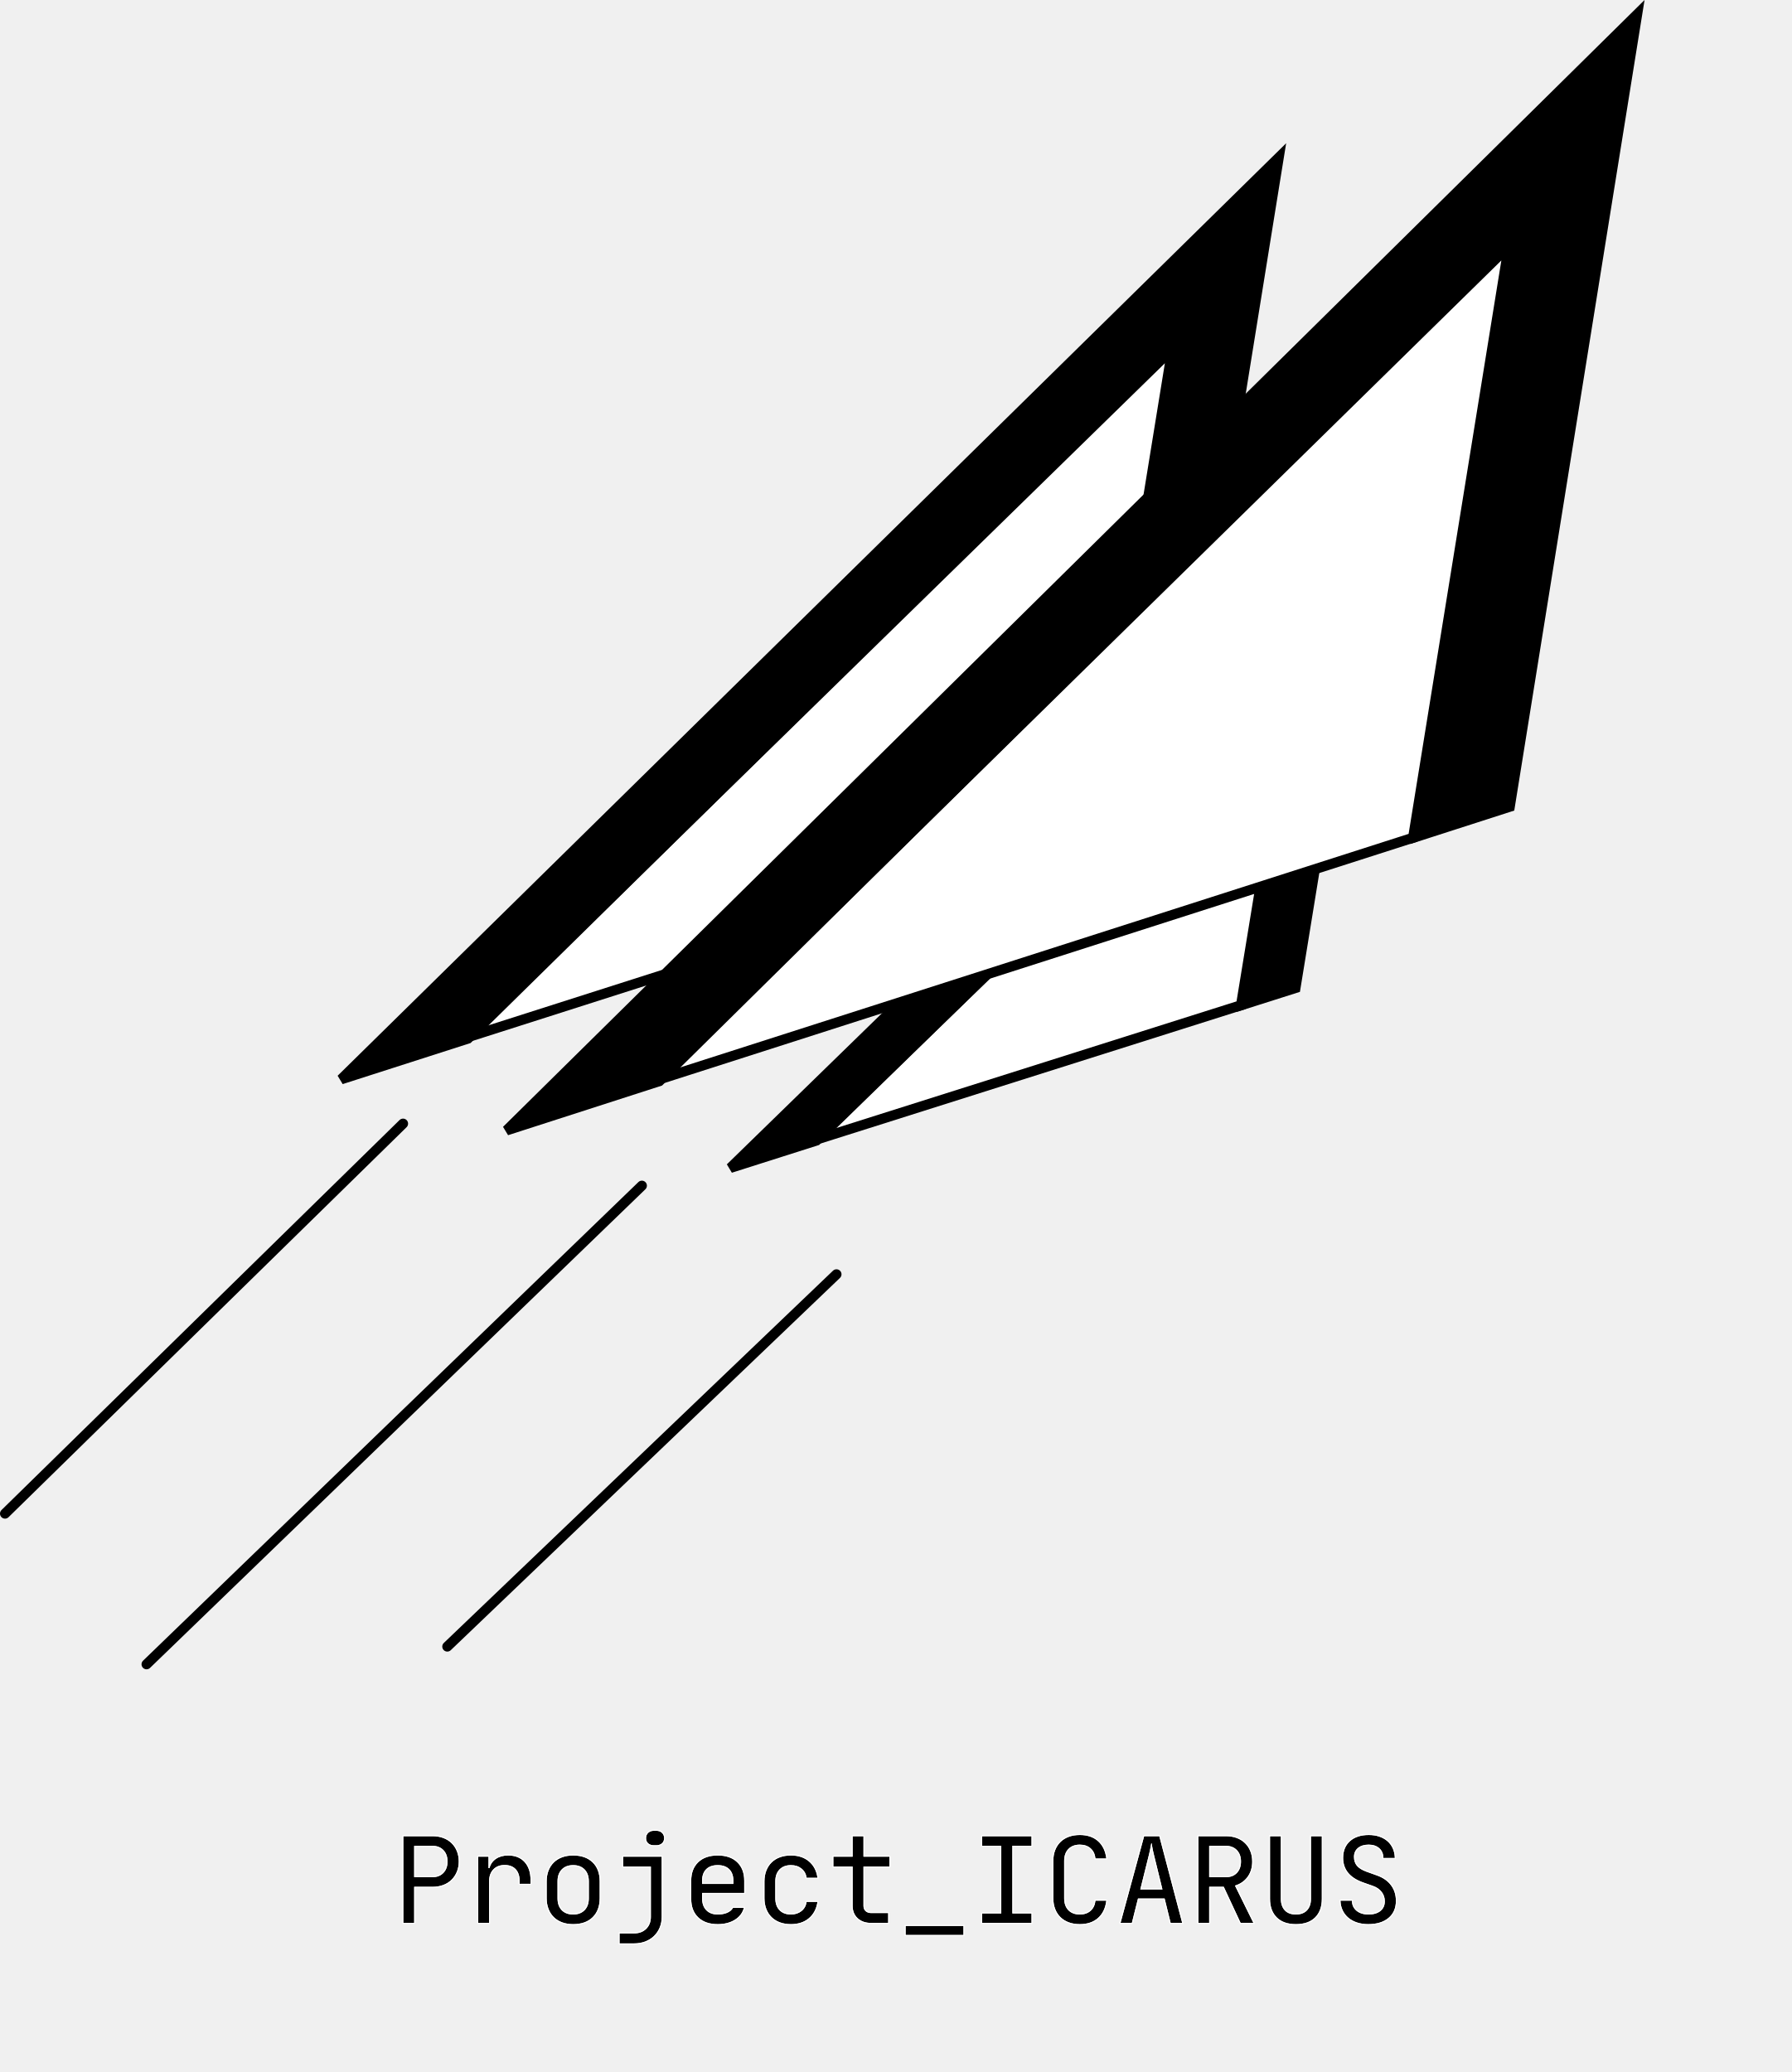
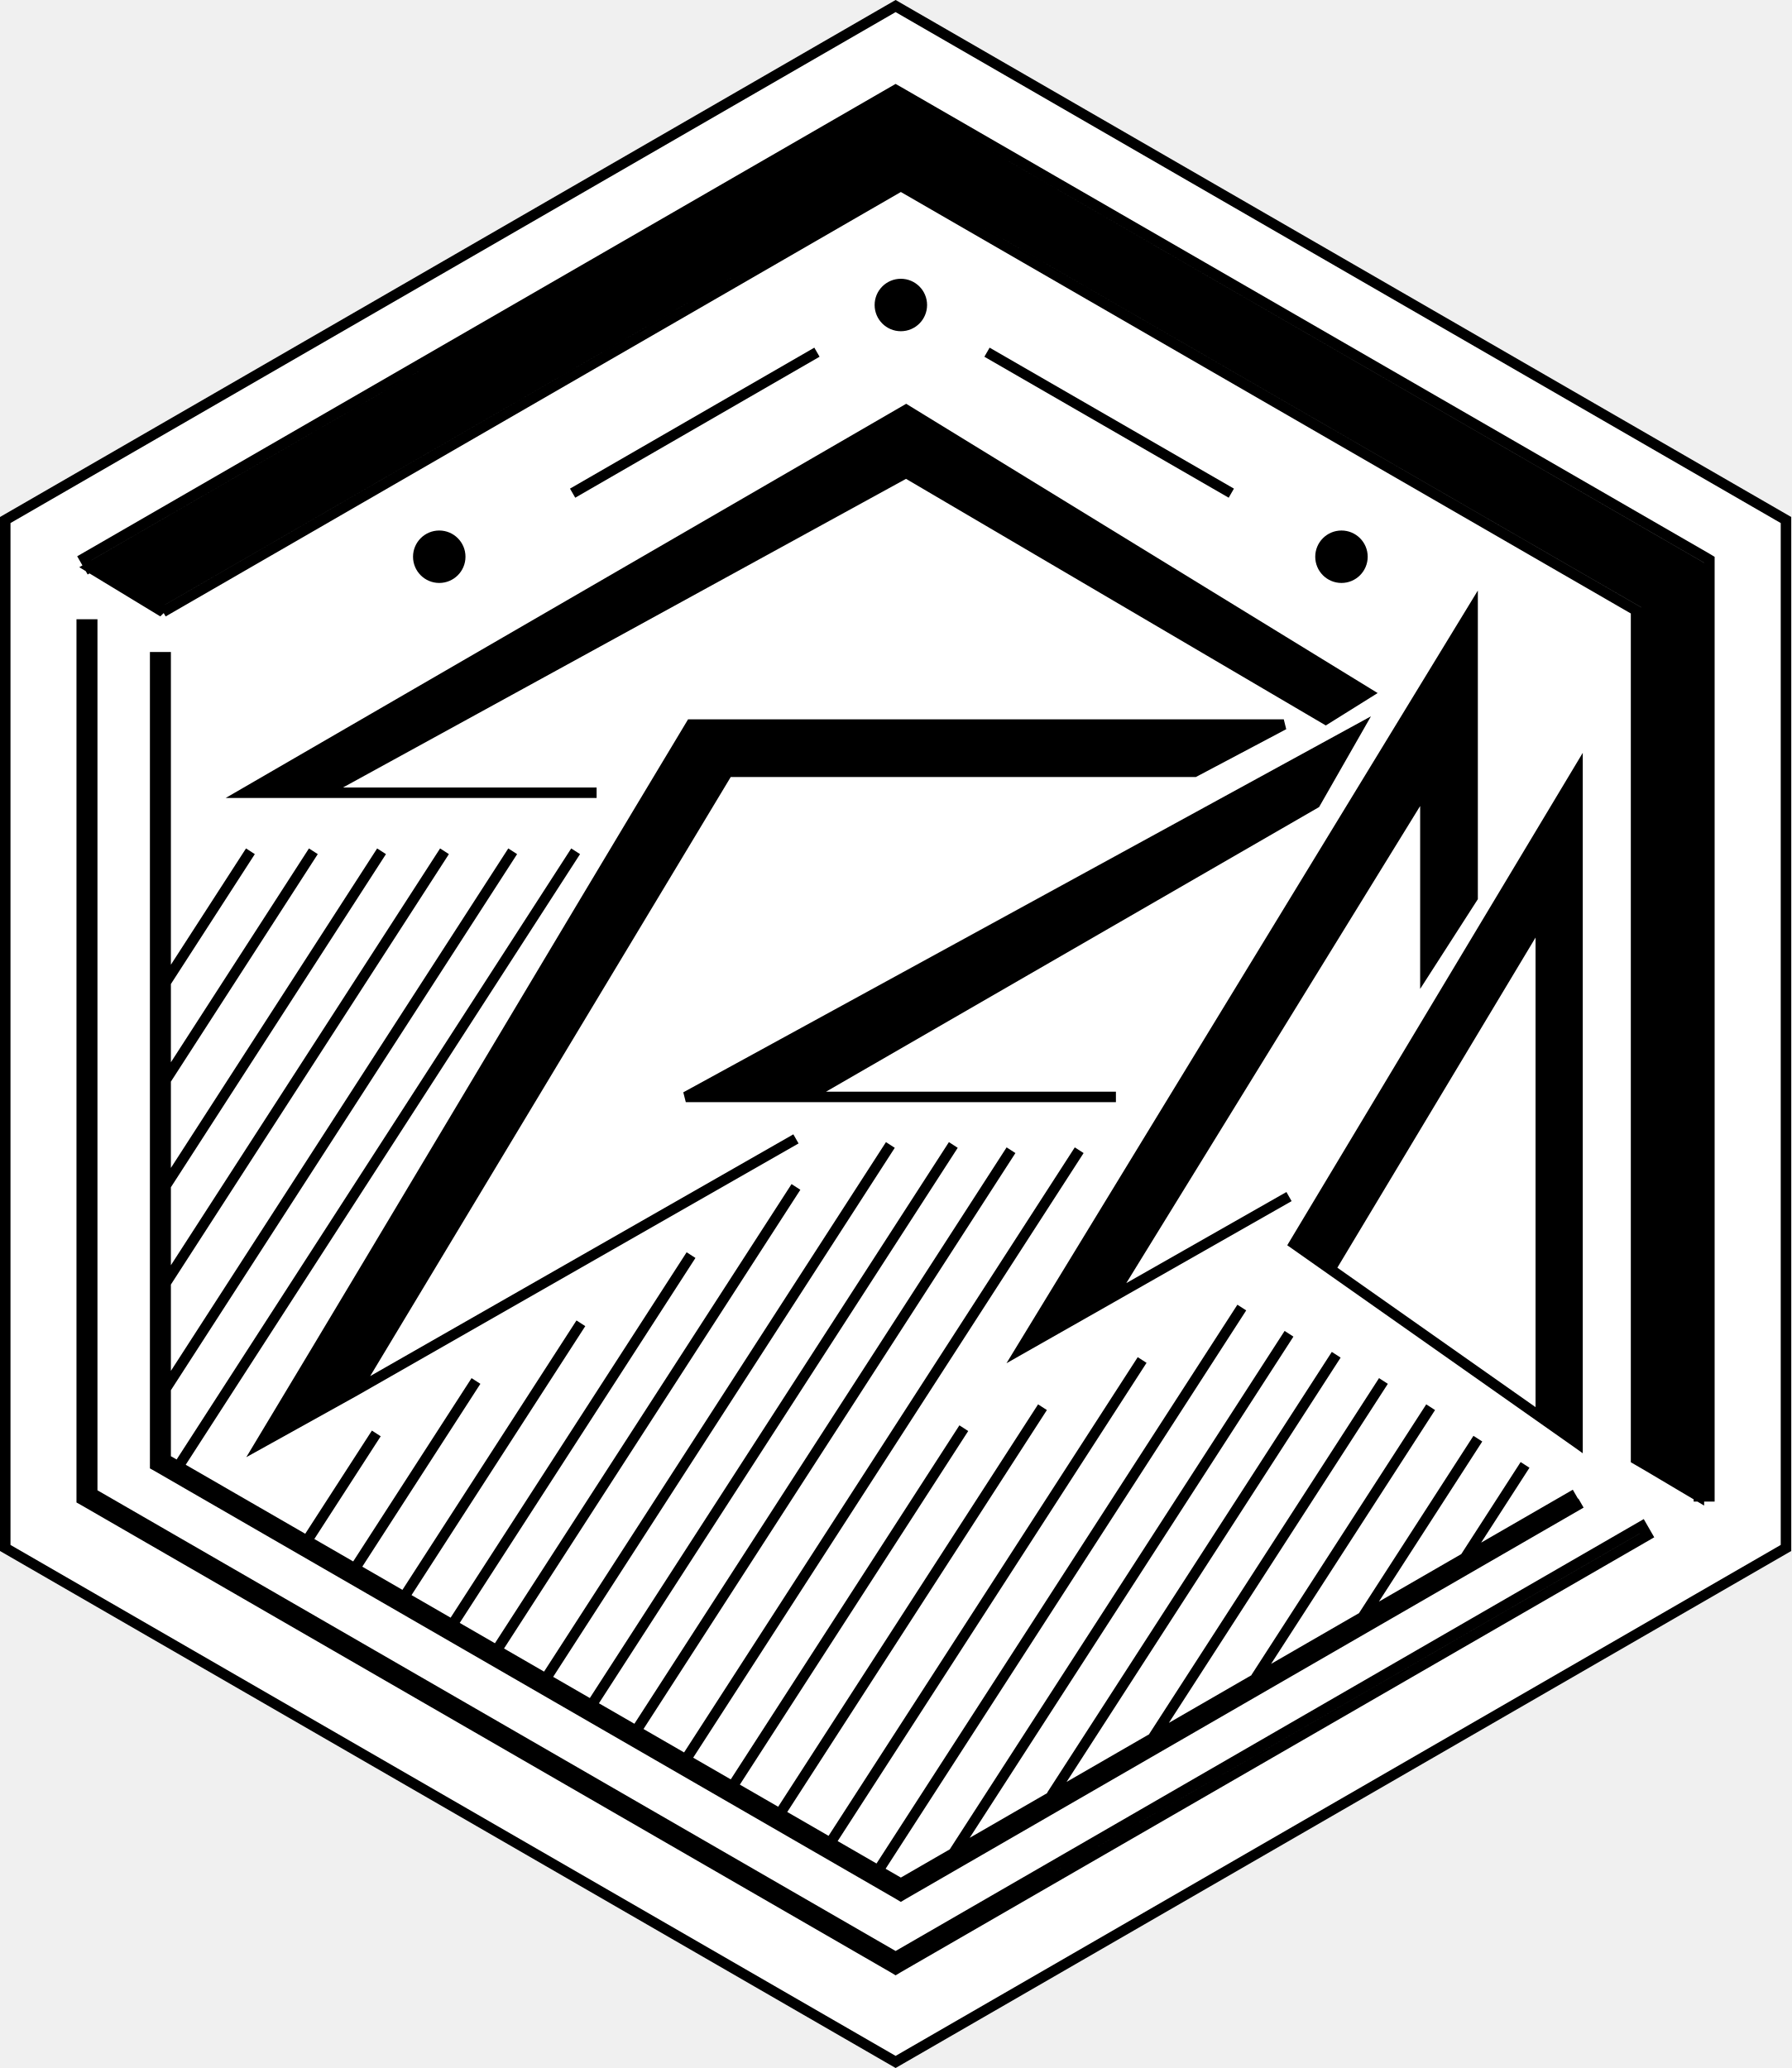
- <svg xmlns="http://www.w3.org/2000/svg" width="178.5" height="206.429" viewBox="0 0 178.5 206.429" fill="none">
-   <path stroke="rgba(0, 0, 0, 1)" stroke-width="1" stroke-linecap="round" d="M40.153 111.945L0.5 150.798">
- </path>
-   <path stroke="rgba(0, 0, 0, 1)" stroke-width="1" stroke-linecap="round" d="M63.945 118.126L14.599 165.809">
- </path>
-   <path stroke="rgba(0, 0, 0, 1)" stroke-width="1" stroke-linecap="round" d="M83.331 126.956L44.559 164.044">
- </path>
-   <path d="M108.878 83.444L116.782 34.77L46.629 103.325L108.878 83.444Z" stroke="rgba(0, 0, 0, 1)" stroke-width="1" fill="#FFFFFF">
- </path>
-   <path d="M116.868 80.895L127.391 15.695L33.985 107.53L46.613 103.475L115.538 35.707L117.131 34.146L116.766 36.349L109.18 83.36L116.868 80.895Z" stroke="rgba(0, 0, 0, 1)" stroke-width="1" fill-rule="evenodd" fill="#000000">
- </path>
-   <path d="M123.627 100.149L128.996 67.388L81.345 113.531L123.627 100.149Z" stroke="rgba(0, 0, 0, 1)" stroke-width="1" fill="#FFFFFF">
- </path>
-   <path d="M129.056 98.433L136.203 54.548L72.758 116.36L81.335 113.631L128.152 68.018L129.234 66.968L128.986 68.45L123.834 100.092L129.056 98.433Z" stroke="rgba(0, 0, 0, 1)" stroke-width="1" fill-rule="evenodd" fill="#000000">
- </path>
-   <path d="M140.771 83.459L150.302 24.525L65.708 107.53L140.771 83.459Z" stroke="rgba(0, 0, 0, 1)" stroke-width="1" fill="#FFFFFF">
- </path>
-   <path d="M150.406 80.372L163.095 1.429L50.462 112.621L65.689 107.711L148.802 25.66L150.723 23.77L150.283 26.437L141.136 83.357L150.406 80.372Z" stroke="rgba(0, 0, 0, 1)" stroke-width="1" fill-rule="evenodd" fill="#000000">
- </path>
-   <g>
-     <path fill="#000000" d="M43.096 182.938Q43.684 182.938 44.164 183.118Q44.644 183.298 44.986 183.634Q45.328 183.97 45.514 184.432Q45.7 184.894 45.7 185.458Q45.7 186.022 45.508 186.484Q45.316 186.946 44.974 187.282Q44.632 187.618 44.152 187.798Q43.672 187.978 43.096 187.978L41.26 187.978L41.26 191.578L40.18 191.578L40.18 182.938L43.096 182.938ZM41.26 187.018L43.096 187.018Q43.768 187.018 44.176 186.592Q44.584 186.166 44.584 185.458Q44.584 184.75 44.176 184.324Q43.768 183.898 43.096 183.898L41.26 183.898L41.26 187.018ZM48.664 184.978L48.664 186.118L48.76 186.118Q48.916 185.53 49.408 185.194Q49.9 184.858 50.62 184.858Q51.664 184.858 52.258 185.512Q52.852 186.166 52.852 187.306L52.852 187.678L51.772 187.678L51.772 187.438Q51.772 186.658 51.382 186.232Q50.992 185.806 50.272 185.806Q49.564 185.806 49.144 186.244Q48.724 186.682 48.724 187.438L48.724 191.578L47.644 191.578L47.644 184.978L48.664 184.978ZM57.1 191.698Q56.488 191.698 56.002 191.518Q55.516 191.338 55.174 191.002Q54.832 190.666 54.646 190.186Q54.46 189.706 54.46 189.118L54.46 187.438Q54.46 186.838 54.646 186.364Q54.832 185.89 55.174 185.554Q55.516 185.218 56.002 185.038Q56.488 184.858 57.1 184.858Q58.324 184.858 59.032 185.542Q59.74 186.226 59.74 187.426L59.74 189.118Q59.74 190.318 59.038 191.008Q58.336 191.698 57.1 191.698ZM55.54 189.118Q55.54 189.874 55.954 190.306Q56.368 190.738 57.1 190.738Q57.82 190.738 58.24 190.306Q58.66 189.874 58.66 189.118L58.66 187.438Q58.66 186.682 58.24 186.25Q57.82 185.818 57.1 185.818Q56.38 185.818 55.96 186.25Q55.54 186.682 55.54 187.438L55.54 189.118ZM61.72 192.622L63.16 192.622Q63.916 192.622 64.378 192.166Q64.84 191.71 64.84 190.978L64.84 185.962L62.08 185.962L62.08 184.978L65.92 184.978L65.92 190.978Q65.92 191.554 65.716 192.04Q65.512 192.526 65.146 192.88Q64.78 193.234 64.276 193.426Q63.772 193.618 63.16 193.618L61.72 193.618L61.72 192.622ZM64.36 183.13Q64.36 182.806 64.576 182.602Q64.792 182.398 65.14 182.398L65.38 182.398Q65.728 182.398 65.944 182.602Q66.16 182.806 66.16 183.13Q66.16 183.454 65.944 183.646Q65.728 183.838 65.38 183.838L65.14 183.838Q64.792 183.838 64.576 183.652Q64.36 183.466 64.36 183.13ZM68.86 187.378Q68.86 186.202 69.562 185.53Q70.264 184.858 71.5 184.858Q72.736 184.858 73.438 185.53Q74.14 186.202 74.14 187.378L74.14 188.59L69.94 188.59L69.94 189.118Q69.94 189.874 70.354 190.306Q70.768 190.738 71.5 190.738Q72.04 190.738 72.436 190.57Q72.832 190.402 73.024 190.078L74.104 190.078Q73.9 190.834 73.198 191.266Q72.496 191.698 71.5 191.698Q70.264 191.698 69.562 191.026Q68.86 190.354 68.86 189.178L68.86 187.378ZM69.94 187.69L73.06 187.69L73.06 187.378Q73.06 186.634 72.652 186.226Q72.244 185.818 71.5 185.818Q70.756 185.818 70.348 186.226Q69.94 186.634 69.94 187.378L69.94 187.69ZM78.796 191.698Q78.184 191.698 77.698 191.518Q77.212 191.338 76.87 191.002Q76.528 190.666 76.342 190.186Q76.156 189.706 76.156 189.118L76.156 187.438Q76.156 186.85 76.342 186.37Q76.528 185.89 76.87 185.554Q77.212 185.218 77.698 185.038Q78.184 184.858 78.796 184.858Q79.888 184.858 80.59 185.452Q81.292 186.046 81.436 187.078L80.356 187.078Q80.272 186.502 79.846 186.16Q79.42 185.818 78.796 185.818Q78.076 185.818 77.656 186.25Q77.236 186.682 77.236 187.438L77.236 189.118Q77.236 189.874 77.65 190.306Q78.064 190.738 78.796 190.738Q79.42 190.738 79.846 190.396Q80.272 190.054 80.356 189.478L81.436 189.478Q81.28 190.522 80.578 191.11Q79.876 191.698 78.796 191.698ZM83.02 184.978L84.94 184.978L84.94 182.938L86.02 182.938L86.02 184.978L88.6 184.978L88.6 185.962L86.02 185.962L86.02 189.874Q86.02 190.21 86.23 190.402Q86.44 190.594 86.8 190.594L88.48 190.594L88.48 191.578L86.8 191.578Q85.948 191.578 85.444 191.11Q84.94 190.642 84.94 189.874L84.94 185.962L83.02 185.962L83.02 184.978ZM90.22 191.878L95.98 191.878L95.98 192.778L90.22 192.778L90.22 191.878ZM99.748 190.63L99.748 183.886L97.84 183.886L97.84 182.938L102.76 182.938L102.76 183.886L100.852 183.886L100.852 190.63L102.76 190.63L102.76 191.578L97.84 191.578L97.84 190.63L99.748 190.63ZM107.572 191.698Q106.96 191.698 106.474 191.518Q105.988 191.338 105.646 191.002Q105.304 190.666 105.118 190.186Q104.932 189.706 104.932 189.118L104.932 185.398Q104.932 184.81 105.118 184.33Q105.304 183.85 105.646 183.514Q105.988 183.178 106.474 182.998Q106.96 182.818 107.572 182.818Q108.7 182.818 109.39 183.436Q110.08 184.054 110.212 185.158L109.132 185.158Q109.06 184.51 108.646 184.144Q108.232 183.778 107.572 183.778Q106.852 183.778 106.432 184.21Q106.012 184.642 106.012 185.398L106.012 189.118Q106.012 189.874 106.426 190.306Q106.84 190.738 107.572 190.738Q108.232 190.738 108.646 190.372Q109.06 190.006 109.132 189.358L110.212 189.358Q110.08 190.462 109.39 191.08Q108.7 191.698 107.572 191.698ZM113.98 182.938L115.492 182.938L117.772 191.578L116.62 191.578L116.02 189.142L113.368 189.142L112.756 191.578L111.628 191.578L113.98 182.938ZM115.804 188.242L114.964 184.822Q114.904 184.57 114.856 184.36Q114.808 184.15 114.784 183.982Q114.76 183.802 114.736 183.658L114.688 183.658Q114.664 183.802 114.628 183.982Q114.604 184.15 114.556 184.36Q114.508 184.57 114.448 184.822L113.596 188.242L115.804 188.242ZM119.38 182.938L122.14 182.938Q122.728 182.938 123.208 183.118Q123.688 183.298 124.03 183.634Q124.372 183.97 124.558 184.432Q124.744 184.894 124.744 185.458Q124.744 186.358 124.282 186.988Q123.82 187.618 123.028 187.858L124.864 191.578L123.592 191.578L121.912 187.978L120.46 187.978L120.46 191.578L119.38 191.578L119.38 182.938ZM120.46 187.018L122.14 187.018Q122.824 187.018 123.226 186.592Q123.628 186.166 123.628 185.458Q123.628 184.75 123.22 184.324Q122.812 183.898 122.14 183.898L120.46 183.898L120.46 187.018ZM129.1 191.698Q127.864 191.698 127.192 191.026Q126.52 190.354 126.52 189.178L126.52 182.938L127.6 182.938L127.6 189.178Q127.6 189.898 127.984 190.318Q128.368 190.738 129.1 190.738Q129.82 190.738 130.21 190.318Q130.6 189.898 130.6 189.178L130.6 182.938L131.68 182.938L131.68 189.178Q131.68 190.366 131.008 191.032Q130.336 191.698 129.1 191.698ZM133.54 189.358L134.68 189.358Q134.68 189.982 135.13 190.36Q135.58 190.738 136.324 190.738Q137.092 190.738 137.524 190.384Q137.956 190.03 137.956 189.418Q137.956 188.89 137.644 188.488Q137.332 188.086 136.792 187.894L135.772 187.534Q133.804 186.826 133.804 185.098Q133.804 184.042 134.488 183.43Q135.172 182.818 136.36 182.818Q136.936 182.818 137.41 182.98Q137.884 183.142 138.226 183.442Q138.568 183.742 138.754 184.168Q138.94 184.594 138.952 185.11L137.812 185.11Q137.812 184.498 137.41 184.138Q137.008 183.778 136.348 183.778Q135.676 183.778 135.28 184.108Q134.884 184.438 134.884 185.002Q134.884 185.53 135.172 185.878Q135.46 186.226 136.108 186.466L137.176 186.85Q138.088 187.174 138.574 187.828Q139.06 188.482 139.06 189.382Q139.06 190.462 138.322 191.08Q137.584 191.698 136.3 191.698Q135.688 191.698 135.184 191.53Q134.68 191.362 134.32 191.056Q133.96 190.75 133.756 190.318Q133.552 189.886 133.54 189.358Z">
- </path>
-     <path fill-rule="evenodd" fill="rgba(255, 255, 255, 1)" d="M65.14,182.298h0.24c0.259,0 0.469,0.077 0.633,0.231c0.165,0.156 0.247,0.356 0.247,0.601c0,0.246 -0.083,0.443 -0.249,0.59c-0.163,0.145 -0.373,0.218 -0.63,0.218h-0.24c-0.257,0 -0.466,-0.07 -0.629,-0.211c-0.167,-0.144 -0.251,-0.343 -0.251,-0.597c0,-0.245 0.082,-0.445 0.247,-0.601c0.163,-0.154 0.374,-0.231 0.633,-0.231zM64.576,182.602c-0.144,0.136 -0.216,0.312 -0.216,0.528c0,0.224 0.072,0.398 0.216,0.522c0.144,0.124 0.332,0.186 0.564,0.186h0.24c0.232,0 0.42,-0.064 0.564,-0.192c0.144,-0.128 0.216,-0.3 0.216,-0.516c0,-0.216 -0.072,-0.392 -0.216,-0.528c-0.144,-0.136 -0.332,-0.204 -0.564,-0.204h-0.24c-0.232,0 -0.42,0.068 -0.564,0.204zM105.576,191.073c-0.238,-0.234 -0.422,-0.518 -0.551,-0.851c-0.129,-0.332 -0.193,-0.7 -0.193,-1.104v-3.72c0,-0.405 0.064,-0.773 0.193,-1.104c0.129,-0.334 0.313,-0.618 0.551,-0.852c0.238,-0.234 0.526,-0.413 0.863,-0.538c0.335,-0.124 0.713,-0.186 1.133,-0.186c0.777,0 1.406,0.214 1.885,0.643c0.479,0.429 0.763,1.024 0.854,1.785l0.014,0.112h-1.283l-0.009,-0.089c-0.045,-0.407 -0.196,-0.723 -0.453,-0.95c-0.257,-0.227 -0.593,-0.341 -1.008,-0.341c-0.452,0 -0.808,0.134 -1.068,0.401c-0.261,0.269 -0.392,0.642 -0.392,1.119v3.72c0,0.477 0.129,0.849 0.386,1.118c0.257,0.268 0.615,0.402 1.074,0.402c0.415,0 0.751,-0.114 1.008,-0.341c0.257,-0.227 0.408,-0.544 0.453,-0.95l0.009,-0.089h1.283l-0.014,0.112c-0.091,0.761 -0.375,1.355 -0.854,1.784c-0.479,0.429 -1.108,0.644 -1.885,0.644c-0.42,0 -0.798,-0.062 -1.133,-0.187c-0.337,-0.125 -0.625,-0.304 -0.863,-0.538zM134.78,189.358c0,0.385 0.138,0.693 0.414,0.925c0.281,0.237 0.658,0.355 1.13,0.355c0.488,0 0.867,-0.111 1.137,-0.332c0.263,-0.216 0.395,-0.512 0.395,-0.888c0,-0.329 -0.097,-0.619 -0.291,-0.869c-0.196,-0.253 -0.465,-0.44 -0.807,-0.561l-1.019,-0.36c-1.357,-0.488 -2.035,-1.331 -2.035,-2.53c0,-0.734 0.239,-1.315 0.717,-1.743c0.475,-0.425 1.122,-0.637 1.939,-0.637c0.395,0 0.756,0.056 1.082,0.167c0.329,0.112 0.612,0.272 0.85,0.481c0.239,0.21 0.424,0.464 0.554,0.762c0.129,0.296 0.198,0.622 0.206,0.979l0.002,0.103h-1.342v-0.1c0,-0.379 -0.123,-0.678 -0.369,-0.898c-0.249,-0.223 -0.58,-0.334 -0.995,-0.334c-0.424,0 -0.759,0.102 -1.004,0.306c-0.24,0.2 -0.36,0.473 -0.36,0.818c0,0.328 0.088,0.599 0.265,0.812c0.181,0.218 0.479,0.404 0.894,0.558l1.067,0.384c0.627,0.223 1.108,0.56 1.444,1.012c0.337,0.454 0.506,0.992 0.506,1.614c0,0.751 -0.258,1.342 -0.774,1.774c-0.511,0.428 -1.206,0.642 -2.086,0.642c-0.419,0 -0.801,-0.058 -1.148,-0.173c-0.348,-0.117 -0.647,-0.281 -0.897,-0.493c-0.251,-0.213 -0.447,-0.471 -0.589,-0.772c-0.143,-0.301 -0.218,-0.634 -0.226,-1l-0.002,-0.102h1.342zM106.474,191.518c0.324,0.12 0.69,0.18 1.098,0.18c0.752,0 1.358,-0.206 1.818,-0.618c0.439,-0.393 0.708,-0.934 0.809,-1.622c0.005,-0.033 0.009,-0.067 0.013,-0.1h-1.08c-0.048,0.432 -0.21,0.77 -0.486,1.014c-0.276,0.244 -0.634,0.366 -1.074,0.366c-0.488,0 -0.87,-0.144 -1.146,-0.432c-0.276,-0.288 -0.414,-0.684 -0.414,-1.188v-3.72c0,-0.504 0.14,-0.9 0.42,-1.188c0.28,-0.288 0.66,-0.432 1.14,-0.432c0.44,0 0.798,0.122 1.074,0.366c0.276,0.244 0.438,0.582 0.486,1.014h1.08c-0.004,-0.034 -0.008,-0.067 -0.013,-0.1c-0.101,-0.689 -0.37,-1.229 -0.809,-1.622c-0.46,-0.412 -1.066,-0.618 -1.818,-0.618c-0.408,0 -0.774,0.06 -1.098,0.18c-0.324,0.12 -0.6,0.292 -0.828,0.516c-0.228,0.224 -0.404,0.496 -0.528,0.816c-0.124,0.32 -0.186,0.676 -0.186,1.068v3.72c0,0.392 0.062,0.748 0.186,1.068c0.124,0.32 0.3,0.592 0.528,0.816c0.228,0.224 0.504,0.396 0.828,0.516zM133.64,189.358h-0.1c0.001,0.033 0.002,0.067 0.004,0.1c0.018,0.313 0.089,0.599 0.212,0.86c0.136,0.288 0.324,0.534 0.564,0.738c0.24,0.204 0.528,0.362 0.864,0.474c0.336,0.112 0.708,0.168 1.116,0.168c0.856,0 1.53,-0.206 2.022,-0.618c0.492,-0.412 0.738,-0.978 0.738,-1.698c0,-0.6 -0.162,-1.118 -0.486,-1.554c-0.324,-0.436 -0.79,-0.762 -1.398,-0.978l-1.068,-0.384c-0.432,-0.16 -0.744,-0.356 -0.936,-0.588c-0.192,-0.232 -0.288,-0.524 -0.288,-0.876c0,-0.376 0.132,-0.674 0.396,-0.894c0.264,-0.22 0.62,-0.33 1.068,-0.33c0.44,0 0.794,0.12 1.062,0.36c0.268,0.24 0.402,0.564 0.402,0.972h1.14c-0.001,-0.034 -0.002,-0.067 -0.004,-0.1c-0.017,-0.305 -0.082,-0.586 -0.194,-0.842c-0.124,-0.284 -0.3,-0.526 -0.528,-0.726c-0.228,-0.2 -0.5,-0.354 -0.816,-0.462c-0.316,-0.108 -0.666,-0.162 -1.05,-0.162c-0.792,0 -1.416,0.204 -1.872,0.612c-0.456,0.408 -0.684,0.964 -0.684,1.668c0,1.152 0.656,1.964 1.968,2.436l1.02,0.36c0.36,0.128 0.644,0.326 0.852,0.594c0.208,0.268 0.312,0.578 0.312,0.93c0,0.408 -0.144,0.73 -0.432,0.966c-0.288,0.236 -0.688,0.354 -1.2,0.354c-0.496,0 -0.894,-0.126 -1.194,-0.378c-0.3,-0.252 -0.45,-0.586 -0.45,-1.002zM45.056,183.562c0.238,0.234 0.421,0.511 0.551,0.832c0.129,0.32 0.193,0.675 0.193,1.064c0,0.389 -0.067,0.744 -0.2,1.064c-0.133,0.321 -0.319,0.598 -0.556,0.831c-0.238,0.234 -0.524,0.413 -0.857,0.538c-0.331,0.125 -0.695,0.187 -1.091,0.187h-1.736v3.6h-1.28v-8.84h3.016c0.404,0 0.772,0.062 1.103,0.186c0.333,0.125 0.619,0.304 0.857,0.538zM41.36,187.978h1.736c0.384,0 0.736,-0.06 1.056,-0.18c0.32,-0.12 0.594,-0.292 0.822,-0.516c0.228,-0.224 0.406,-0.49 0.534,-0.798c0.128,-0.308 0.192,-0.65 0.192,-1.026c0,-0.376 -0.062,-0.718 -0.186,-1.026c-0.124,-0.308 -0.3,-0.574 -0.528,-0.798c-0.228,-0.224 -0.502,-0.396 -0.822,-0.516c-0.32,-0.12 -0.676,-0.18 -1.068,-0.18h-2.916v8.64h1.08v-3.6zM84.84,182.838h1.28v2.04h2.58v1.184h-2.58v3.812c0,0.195 0.059,0.346 0.177,0.454c0.121,0.111 0.288,0.166 0.502,0.166h1.78v1.184h-1.78c-0.594,0 -1.069,-0.165 -1.424,-0.495c-0.357,-0.332 -0.536,-0.768 -0.536,-1.309v-3.812h-1.92v-1.184h1.92zM84.94,184.878v0.1h-1.92v0.984h1.92v3.912c0,0.512 0.168,0.924 0.504,1.236c0.336,0.312 0.788,0.468 1.356,0.468h1.68v-0.984h-1.68c-0.24,0 -0.43,-0.064 -0.57,-0.192c-0.14,-0.128 -0.21,-0.304 -0.21,-0.528v-3.912h2.58v-0.984h-2.58v-2.04h-1.08zM97.74,183.986v-1.148h5.12v1.148h-1.908v6.544h1.908v1.148h-5.12v-1.148h1.908v-6.544zM99.648,183.886h0.1v6.744h-1.908v0.948h4.92v-0.948h-1.908v-6.744h1.908v-0.948h-4.92v0.948zM117.902,191.678h-1.36l-0.6,-2.436h-2.496l-0.612,2.436h-1.337l2.407,-8.84h1.665zM116.02,189.142l0.6,2.436h1.152l-0.026,-0.1l-2.254,-8.54h-1.512l-2.325,8.54l-0.027,0.1h1.128l0.612,-2.436zM123.243,183.024c0.333,0.125 0.619,0.304 0.857,0.538c0.238,0.234 0.422,0.511 0.551,0.832c0.129,0.32 0.193,0.675 0.193,1.064c0,0.621 -0.16,1.151 -0.481,1.589c-0.299,0.407 -0.697,0.697 -1.194,0.87l1.856,3.761h-1.497l-1.68,-3.6h-1.288v3.6h-1.28v-8.84h2.86c0.404,0 0.772,0.062 1.103,0.186zM123.073,187.949l-0.045,-0.091c0.033,-0.01 0.065,-0.02 0.096,-0.031c0.483,-0.165 0.869,-0.445 1.158,-0.839c0.308,-0.42 0.462,-0.93 0.462,-1.53c0,-0.376 -0.062,-0.718 -0.186,-1.026c-0.124,-0.308 -0.3,-0.574 -0.528,-0.798c-0.228,-0.224 -0.502,-0.396 -0.822,-0.516c-0.32,-0.12 -0.676,-0.18 -1.068,-0.18h-2.76v8.64h1.08v-3.6h1.452l1.68,3.6h1.272l-0.049,-0.1zM126.42,189.178v-6.34h1.28v6.34c0,0.454 0.119,0.811 0.358,1.072c0.236,0.259 0.583,0.388 1.042,0.388c0.451,0 0.796,-0.129 1.037,-0.388c0.242,-0.261 0.363,-0.619 0.363,-1.072v-6.34h1.28v6.34c0,0.819 -0.234,1.461 -0.702,1.925c-0.467,0.463 -1.127,0.695 -1.978,0.695c-0.851,0 -1.511,-0.234 -1.979,-0.702c-0.467,-0.467 -0.701,-1.107 -0.701,-1.918zM131.68,182.938h-1.08v6.24c0,0.48 -0.13,0.86 -0.39,1.14c-0.26,0.28 -0.63,0.42 -1.11,0.42c-0.488,0 -0.86,-0.14 -1.116,-0.42c-0.256,-0.28 -0.384,-0.66 -0.384,-1.14v-6.24h-1.08v6.24c0,0.784 0.224,1.4 0.672,1.848c0.448,0.448 1.084,0.672 1.908,0.672c0.824,0 1.46,-0.222 1.908,-0.666c0.448,-0.444 0.672,-1.062 0.672,-1.854v-6.14zM115.779,188.142l0.025,0.1h-2.208l0.025,-0.1l0.827,-3.32c0.04,-0.168 0.076,-0.322 0.108,-0.462c0.032,-0.14 0.056,-0.266 0.072,-0.378c0.011,-0.058 0.022,-0.113 0.032,-0.165c0.01,-0.053 0.019,-0.104 0.027,-0.151c0,-0.003 0,-0.005 0.001,-0.008h0.048c0.001,0.003 0.001,0.005 0.001,0.008c0.008,0.048 0.016,0.099 0.024,0.153c0.008,0.051 0.016,0.106 0.023,0.163c0.016,0.112 0.04,0.238 0.072,0.378c0.032,0.14 0.068,0.294 0.108,0.462zM114.867,184.846c-0.041,-0.17 -0.077,-0.325 -0.109,-0.464c-0.021,-0.091 -0.038,-0.177 -0.052,-0.256c-0.014,0.079 -0.032,0.165 -0.053,0.256c-0.031,0.139 -0.067,0.293 -0.108,0.463l-0.821,3.297h1.952zM41.36,187.018h-0.1v-3.12h0.1h1.736c0.448,0 0.808,0.142 1.08,0.426c0.272,0.284 0.408,0.662 0.408,1.134c0,0.472 -0.136,0.85 -0.408,1.134c-0.272,0.284 -0.632,0.426 -1.08,0.426zM43.096,186.918c0.42,0 0.755,-0.132 1.008,-0.396c0.253,-0.265 0.38,-0.619 0.38,-1.064c0,-0.445 -0.127,-0.8 -0.38,-1.065c-0.252,-0.263 -0.588,-0.395 -1.008,-0.395h-1.736v2.92zM120.56,187.018h-0.1v-3.12h0.1h1.58c0.448,0 0.808,0.142 1.08,0.426c0.272,0.284 0.408,0.662 0.408,1.134c0,0.472 -0.134,0.85 -0.402,1.134c-0.268,0.284 -0.63,0.426 -1.086,0.426zM120.56,186.918h1.58c0.427,0 0.765,-0.132 1.013,-0.395c0.25,-0.265 0.375,-0.62 0.375,-1.065c0,-0.445 -0.127,-0.8 -0.38,-1.065c-0.253,-0.263 -0.589,-0.395 -1.008,-0.395h-1.58zM49.352,185.111c0.345,-0.235 0.768,-0.353 1.268,-0.353c0.726,0 1.296,0.229 1.712,0.686c0.413,0.455 0.62,1.076 0.62,1.862v0.472h-1.28v-0.34c0,-0.494 -0.121,-0.874 -0.364,-1.139c-0.24,-0.262 -0.586,-0.393 -1.036,-0.393c-0.444,0 -0.795,0.136 -1.056,0.407c-0.261,0.273 -0.392,0.648 -0.392,1.125v4.24h-1.28v-6.8h1.22v0.929c0.127,-0.283 0.323,-0.515 0.588,-0.696zM48.76,186.118h-0.096v-1.14h-1.02v6.6h1.08v-4.14c0,-0.504 0.14,-0.902 0.42,-1.194c0.28,-0.292 0.656,-0.438 1.128,-0.438c0.48,0 0.85,0.142 1.11,0.426c0.26,0.284 0.39,0.686 0.39,1.206v0.24h1.08v-0.372c0,-0.76 -0.198,-1.358 -0.594,-1.794c-0.396,-0.436 -0.942,-0.654 -1.638,-0.654c-0.48,0 -0.884,0.112 -1.212,0.336c-0.324,0.221 -0.538,0.524 -0.644,0.909c-0.001,0.005 -0.003,0.01 -0.004,0.015zM55.104,191.073c-0.238,-0.234 -0.422,-0.518 -0.551,-0.851c-0.129,-0.332 -0.193,-0.7 -0.193,-1.104v-1.68c0,-0.413 0.064,-0.783 0.193,-1.111c0.129,-0.329 0.313,-0.611 0.551,-0.845c0.238,-0.234 0.526,-0.413 0.863,-0.538c0.335,-0.124 0.713,-0.186 1.133,-0.186c0.843,0 1.51,0.237 2.002,0.712c0.492,0.475 0.739,1.127 0.739,1.956v1.692c0,0.828 -0.244,1.482 -0.732,1.961c-0.487,0.479 -1.157,0.719 -2.008,0.719c-0.42,0 -0.797,-0.062 -1.133,-0.187c-0.337,-0.125 -0.625,-0.304 -0.863,-0.538zM71.5,184.758c0.851,0 1.52,0.233 2.007,0.699c0.489,0.468 0.733,1.108 0.733,1.921v1.312h-4.2v0.428c0,0.477 0.129,0.849 0.386,1.118c0.256,0.268 0.614,0.402 1.074,0.402c0.346,0 0.645,-0.053 0.897,-0.16c0.244,-0.104 0.424,-0.254 0.541,-0.451l0.029,-0.049h1.268l-0.034,0.126c-0.143,0.529 -0.46,0.945 -0.95,1.247c-0.484,0.298 -1.068,0.447 -1.75,0.447c-0.851,0 -1.52,-0.233 -2.007,-0.7c-0.489,-0.468 -0.733,-1.108 -0.733,-1.92v-1.8c0,-0.813 0.244,-1.453 0.733,-1.921c0.487,-0.466 1.156,-0.699 2.007,-0.699zM70.04,188.59h4.1v-1.212c0,-0.784 -0.234,-1.4 -0.702,-1.848c-0.468,-0.448 -1.114,-0.672 -1.938,-0.672c-0.824,0 -1.47,0.224 -1.938,0.672c-0.468,0.448 -0.702,1.064 -0.702,1.848v1.8c0,0.784 0.234,1.4 0.702,1.848c0.468,0.448 1.114,0.672 1.938,0.672c0.664,0 1.23,-0.144 1.698,-0.432c0.437,-0.269 0.729,-0.631 0.876,-1.088c0.011,-0.033 0.02,-0.067 0.03,-0.1h-1.08c-0.128,0.216 -0.324,0.38 -0.588,0.492c-0.264,0.112 -0.576,0.168 -0.936,0.168c-0.488,0 -0.87,-0.144 -1.146,-0.432c-0.276,-0.288 -0.414,-0.684 -0.414,-1.188v-0.528zM76.8,191.073c-0.238,-0.234 -0.422,-0.518 -0.551,-0.851c-0.129,-0.332 -0.193,-0.7 -0.193,-1.104v-1.68c0,-0.405 0.064,-0.773 0.193,-1.104c0.129,-0.334 0.313,-0.618 0.551,-0.852c0.238,-0.234 0.526,-0.413 0.863,-0.538c0.335,-0.124 0.713,-0.186 1.133,-0.186c0.752,0 1.372,0.206 1.859,0.617c0.487,0.413 0.781,0.976 0.88,1.689l0.016,0.114h-1.281l-0.013,-0.086c-0.052,-0.358 -0.21,-0.643 -0.474,-0.854c-0.266,-0.213 -0.595,-0.32 -0.987,-0.32c-0.452,0 -0.808,0.134 -1.068,0.401c-0.261,0.269 -0.392,0.642 -0.392,1.119v1.68c0,0.477 0.129,0.849 0.386,1.118c0.256,0.268 0.614,0.402 1.074,0.402c0.393,0 0.722,-0.107 0.987,-0.32c0.264,-0.212 0.421,-0.497 0.474,-0.855l0.013,-0.085h1.282l-0.017,0.114c-0.108,0.721 -0.405,1.286 -0.893,1.694c-0.487,0.408 -1.102,0.612 -1.846,0.612c-0.42,0 -0.797,-0.062 -1.133,-0.187c-0.337,-0.125 -0.625,-0.304 -0.863,-0.538zM56.002,191.518c0.324,0.12 0.69,0.18 1.098,0.18c0.824,0 1.47,-0.23 1.938,-0.69c0.468,-0.46 0.702,-1.09 0.702,-1.89v-1.692c0,-0.8 -0.236,-1.428 -0.708,-1.884c-0.472,-0.456 -1.116,-0.684 -1.932,-0.684c-0.408,0 -0.774,0.06 -1.098,0.18c-0.324,0.12 -0.6,0.292 -0.828,0.516c-0.228,0.224 -0.404,0.494 -0.528,0.81c-0.124,0.316 -0.186,0.674 -0.186,1.074v1.68c0,0.392 0.062,0.748 0.186,1.068c0.124,0.32 0.3,0.592 0.528,0.816c0.228,0.224 0.504,0.396 0.828,0.516zM77.698,191.518c0.324,0.12 0.69,0.18 1.098,0.18c0.72,0 1.314,-0.196 1.782,-0.588c0.445,-0.373 0.726,-0.884 0.842,-1.532c0.006,-0.033 0.011,-0.067 0.016,-0.1h-1.08c-0.056,0.384 -0.226,0.69 -0.51,0.918c-0.284,0.228 -0.634,0.342 -1.05,0.342c-0.488,0 -0.87,-0.144 -1.146,-0.432c-0.276,-0.288 -0.414,-0.684 -0.414,-1.188v-1.68c0,-0.504 0.14,-0.9 0.42,-1.188c0.28,-0.288 0.66,-0.432 1.14,-0.432c0.416,0 0.766,0.114 1.05,0.342c0.284,0.228 0.454,0.534 0.51,0.918h1.08c-0.005,-0.034 -0.01,-0.067 -0.015,-0.1c-0.109,-0.641 -0.385,-1.149 -0.831,-1.526c-0.468,-0.396 -1.066,-0.594 -1.794,-0.594c-0.408,0 -0.774,0.06 -1.098,0.18c-0.324,0.12 -0.6,0.292 -0.828,0.516c-0.228,0.224 -0.404,0.496 -0.528,0.816c-0.124,0.32 -0.186,0.676 -0.186,1.068v1.68c0,0.392 0.062,0.748 0.186,1.068c0.124,0.32 0.3,0.592 0.528,0.816c0.228,0.224 0.504,0.396 0.828,0.516zM64.308,192.094c0.288,-0.284 0.432,-0.656 0.432,-1.116v-4.916h-2.76v-1.184h4.04v6.1c0,0.397 -0.07,0.764 -0.212,1.1c-0.141,0.337 -0.339,0.628 -0.593,0.874c-0.254,0.245 -0.555,0.434 -0.904,0.567c-0.347,0.133 -0.731,0.199 -1.152,0.199h-1.54v-1.196h1.54c0.477,0 0.859,-0.143 1.148,-0.428zM64.74,185.962h0.1v5.016c0,0.488 -0.154,0.884 -0.462,1.188c-0.308,0.304 -0.714,0.456 -1.218,0.456h-1.44v0.996h1.44c0.408,0 0.78,-0.064 1.116,-0.192c0.336,-0.128 0.626,-0.31 0.87,-0.546c0.244,-0.236 0.434,-0.516 0.57,-0.84c0.136,-0.324 0.204,-0.678 0.204,-1.062v-6h-3.84v0.984zM55.954,190.306c-0.276,-0.288 -0.414,-0.684 -0.414,-1.188v-1.68c0,-0.504 0.14,-0.9 0.42,-1.188c0.28,-0.288 0.66,-0.432 1.14,-0.432c0.48,0 0.86,0.144 1.14,0.432c0.28,0.288 0.42,0.684 0.42,1.188v1.68c0,0.504 -0.14,0.9 -0.42,1.188c-0.28,0.288 -0.66,0.432 -1.14,0.432c-0.488,0 -0.87,-0.144 -1.146,-0.432zM70.04,187.69h-0.1v-0.312c0,-0.496 0.136,-0.88 0.408,-1.152c0.272,-0.272 0.656,-0.408 1.152,-0.408c0.496,0 0.88,0.136 1.152,0.408c0.272,0.272 0.408,0.656 0.408,1.152v0.312zM72.96,187.59v-0.212c0,-0.469 -0.126,-0.829 -0.379,-1.082c-0.252,-0.252 -0.613,-0.378 -1.081,-0.378c-0.468,0 -0.829,0.126 -1.081,0.378c-0.252,0.253 -0.379,0.613 -0.379,1.082v0.212zM57.1,190.638c0.452,0 0.808,-0.134 1.068,-0.402c0.261,-0.269 0.392,-0.641 0.392,-1.118v-1.68c0,-0.477 -0.131,-0.85 -0.392,-1.119c-0.26,-0.267 -0.616,-0.401 -1.068,-0.401c-0.452,0 -0.808,0.134 -1.068,0.401c-0.261,0.269 -0.392,0.642 -0.392,1.119v1.68c0,0.477 0.129,0.849 0.386,1.118c0.256,0.268 0.614,0.402 1.074,0.402zM96.08,192.878h-5.96v-1.1h5.96zM90.32,191.878h-0.1v0.9h0.1h5.56h0.1v-0.9z">
- </path>
-   </g>
+ <svg xmlns="http://www.w3.org/2000/svg" width="170.741" height="197.155" viewBox="0 0 170.741 197.155" fill="none">
+   <path d="M170.241 49.577L170.241 147.577L85.371 196.577L0.5 147.577L0.5 49.577L85.371 0.577L170.241 49.577Z" stroke="rgba(0, 0, 0, 1)" stroke-width="1" fill="#FFFFFF" />
+   <path fill="#000000" d="M122.37 69.077L65.871 69.077C52.38 91.497 38.361 115.157 24.87 137.577L33.87 132.577C47.361 110.157 55.88 95.997 69.371 73.577L113.87 73.577L122.37 69.077Z" />
+   <path stroke="rgba(0, 0, 0, 1)" stroke-width="1" d="M122.37 69.077L65.871 69.077C52.38 91.497 38.361 115.157 24.87 137.577L33.87 132.577C47.361 110.157 55.88 95.997 69.371 73.577L113.87 73.577L122.37 69.077ZM33.87 132.577L75.871 108.577" />
+   <path fill="#000000" d="M150.37 73.577L123.37 118.577L126.81 120.997L146.87 87.577L146.87 135.077L150.37 137.577L150.37 73.577Z" />
+   <path stroke="rgba(0, 0, 0, 1)" stroke-width="1" d="M150.37 73.577L123.37 118.577L126.81 120.997L146.87 87.577L146.87 135.077L150.37 137.577L150.37 73.577ZM150.37 137.577L126.81 120.997" />
+   <path fill="#000000" d="M140.37 58.077L97.371 128.577L105.91 123.727L135.87 75.077L135.87 92.577L140.37 85.577L140.37 58.077Z" />
+   <path stroke="rgba(0, 0, 0, 1)" stroke-width="1" d="M140.37 58.077L97.371 128.577L105.91 123.727L135.87 75.077L135.87 92.577L140.37 85.577L140.37 58.077ZM122.87 114.077L105.91 123.727" />
+   <path fill="#000000" d="M129.37 69.577L65.371 104.577L76.871 104.577L125.37 76.577L129.37 69.577Z" />
+   <path stroke="rgba(0, 0, 0, 1)" stroke-width="1" d="M129.37 69.577L65.371 104.577L76.871 104.577L125.37 76.577L129.37 69.577ZM76.871 104.577L106.37 104.577" />
+   <path fill="#000000" d="M86.371 39.077L23.37 75.577L30.741 75.577L86.371 45.077L126.37 68.577L130.37 66.077L86.371 39.077Z" />
+   <path stroke="rgba(0, 0, 0, 1)" stroke-width="1" d="M86.371 39.077L23.37 75.577L30.741 75.577L86.371 45.077L126.37 68.577L130.37 66.077L86.371 39.077ZM56.87 75.577L30.741 75.577" />
+   <path fill-rule="evenodd" fill="#000000" d="M85.371 9.727L8.54 54.087L15.54 58.337L15.04 57.467L85.621 16.717L85.871 16.577L86.121 16.717L156.701 57.467L156.951 57.617L156.951 139.697L161.94 142.657L161.94 53.947L85.371 9.727Z" />
+   <path stroke="rgba(0, 0, 0, 1)" stroke-width="1" d="M85.621 8.717L162.69 53.217L162.94 53.367L162.94 142.657L161.94 142.657L161.94 53.947L85.371 9.727L8.54 54.087L8.04 53.217L85.371 8.577L85.621 8.717ZM8.79 142.367L8.79 59.537L7.79 59.537L7.79 142.947L8.04 143.087L85.121 187.587L85.371 187.737L85.621 187.587L157.001 146.377L156.501 145.507L85.371 186.577L8.79 142.367ZM85.371 9.727L8.54 54.087L15.54 58.337L15.04 57.467L85.621 16.717L85.871 16.577L86.121 16.717L156.701 57.467L156.951 57.617L156.951 139.697L161.94 142.657L161.94 53.947L85.371 9.727ZM156.951 139.697L155.951 139.117L155.951 58.197L85.871 17.727L15.54 58.337M150.171 142.457L85.871 179.577L15.79 139.117L15.79 91.977L15.79 62.657L14.79 62.657L14.79 139.697L15.04 139.837L85.621 180.587L85.871 180.737L86.121 180.587L150.701 143.297M54.87 81.157C54.87 81.157 36.007 110.374 17.041 139.747M48.87 81.157C48.87 81.157 33.057 105.649 15.831 132.327M42.37 81.157C42.37 81.157 30.325 99.809 15.81 122.287M36.37 81.157C36.37 81.157 27.523 94.87 15.851 112.947M29.87 81.157C29.87 81.157 24.145 90.031 15.831 102.907M23.87 81.157C23.87 81.157 20.758 85.975 15.79 93.667M84.871 109.157C84.871 109.157 69.199 133.436 52.06 159.977M75.871 113.157C75.871 113.157 62.792 133.399 47.471 157.127M65.871 119.657C65.871 119.657 55.947 135.02 43.261 154.667M55.37 126.157C55.37 126.157 48.349 137.023 38.571 152.167M45.37 131.657C45.37 131.657 40.827 138.694 33.961 149.327M35.87 136.657C35.87 136.657 33.38 140.509 29.3 146.827M108.87 129.657C108.87 129.657 95.07 151.026 79.21 175.587M99.371 134.157C99.371 134.157 88.201 151.451 74.41 172.807M91.871 136.157C91.871 136.157 82.274 151.02 69.891 170.197M102.87 109.657C102.87 109.657 84.312 138.405 65.501 167.537M96.371 109.657C96.371 109.657 78.945 136.65 60.751 164.827M90.871 109.157C90.871 109.157 74.207 134.953 56.461 162.437M140.87 137.157C140.87 137.157 136.555 143.85 129.97 154.047M136.37 134.157C136.37 134.157 129.412 144.928 119.701 159.967M131.87 131.657C131.87 131.657 122.31 146.462 109.96 165.587M127.37 129.157C127.37 129.157 115.005 148.306 100.23 171.187M122.87 127.157C122.87 127.157 107.741 150.579 90.96 176.567M118.37 124.657C118.37 124.657 101.614 150.605 83.811 178.177M145.37 139.657C145.37 139.657 143.237 142.969 139.68 148.477" />
+   <path stroke="rgba(0, 0, 0, 1)" stroke-width="1" d="M77.872 33.577L54.582 47.017M54.582 47.017L77.872 33.577" />
+   <path stroke="rgba(0, 0, 0, 1)" stroke-width="1" d="M94.081 33.577L117.37 47.017M117.37 47.017L94.081 33.577" />
+   <circle cx="41.87" cy="53.077" r="2.5" fill="#000000" />
+   <circle cx="127.87" cy="53.077" r="2.5" fill="#000000" />
+   <circle cx="85.87" cy="29.077" r="2.5" fill="#000000" />
</svg>
